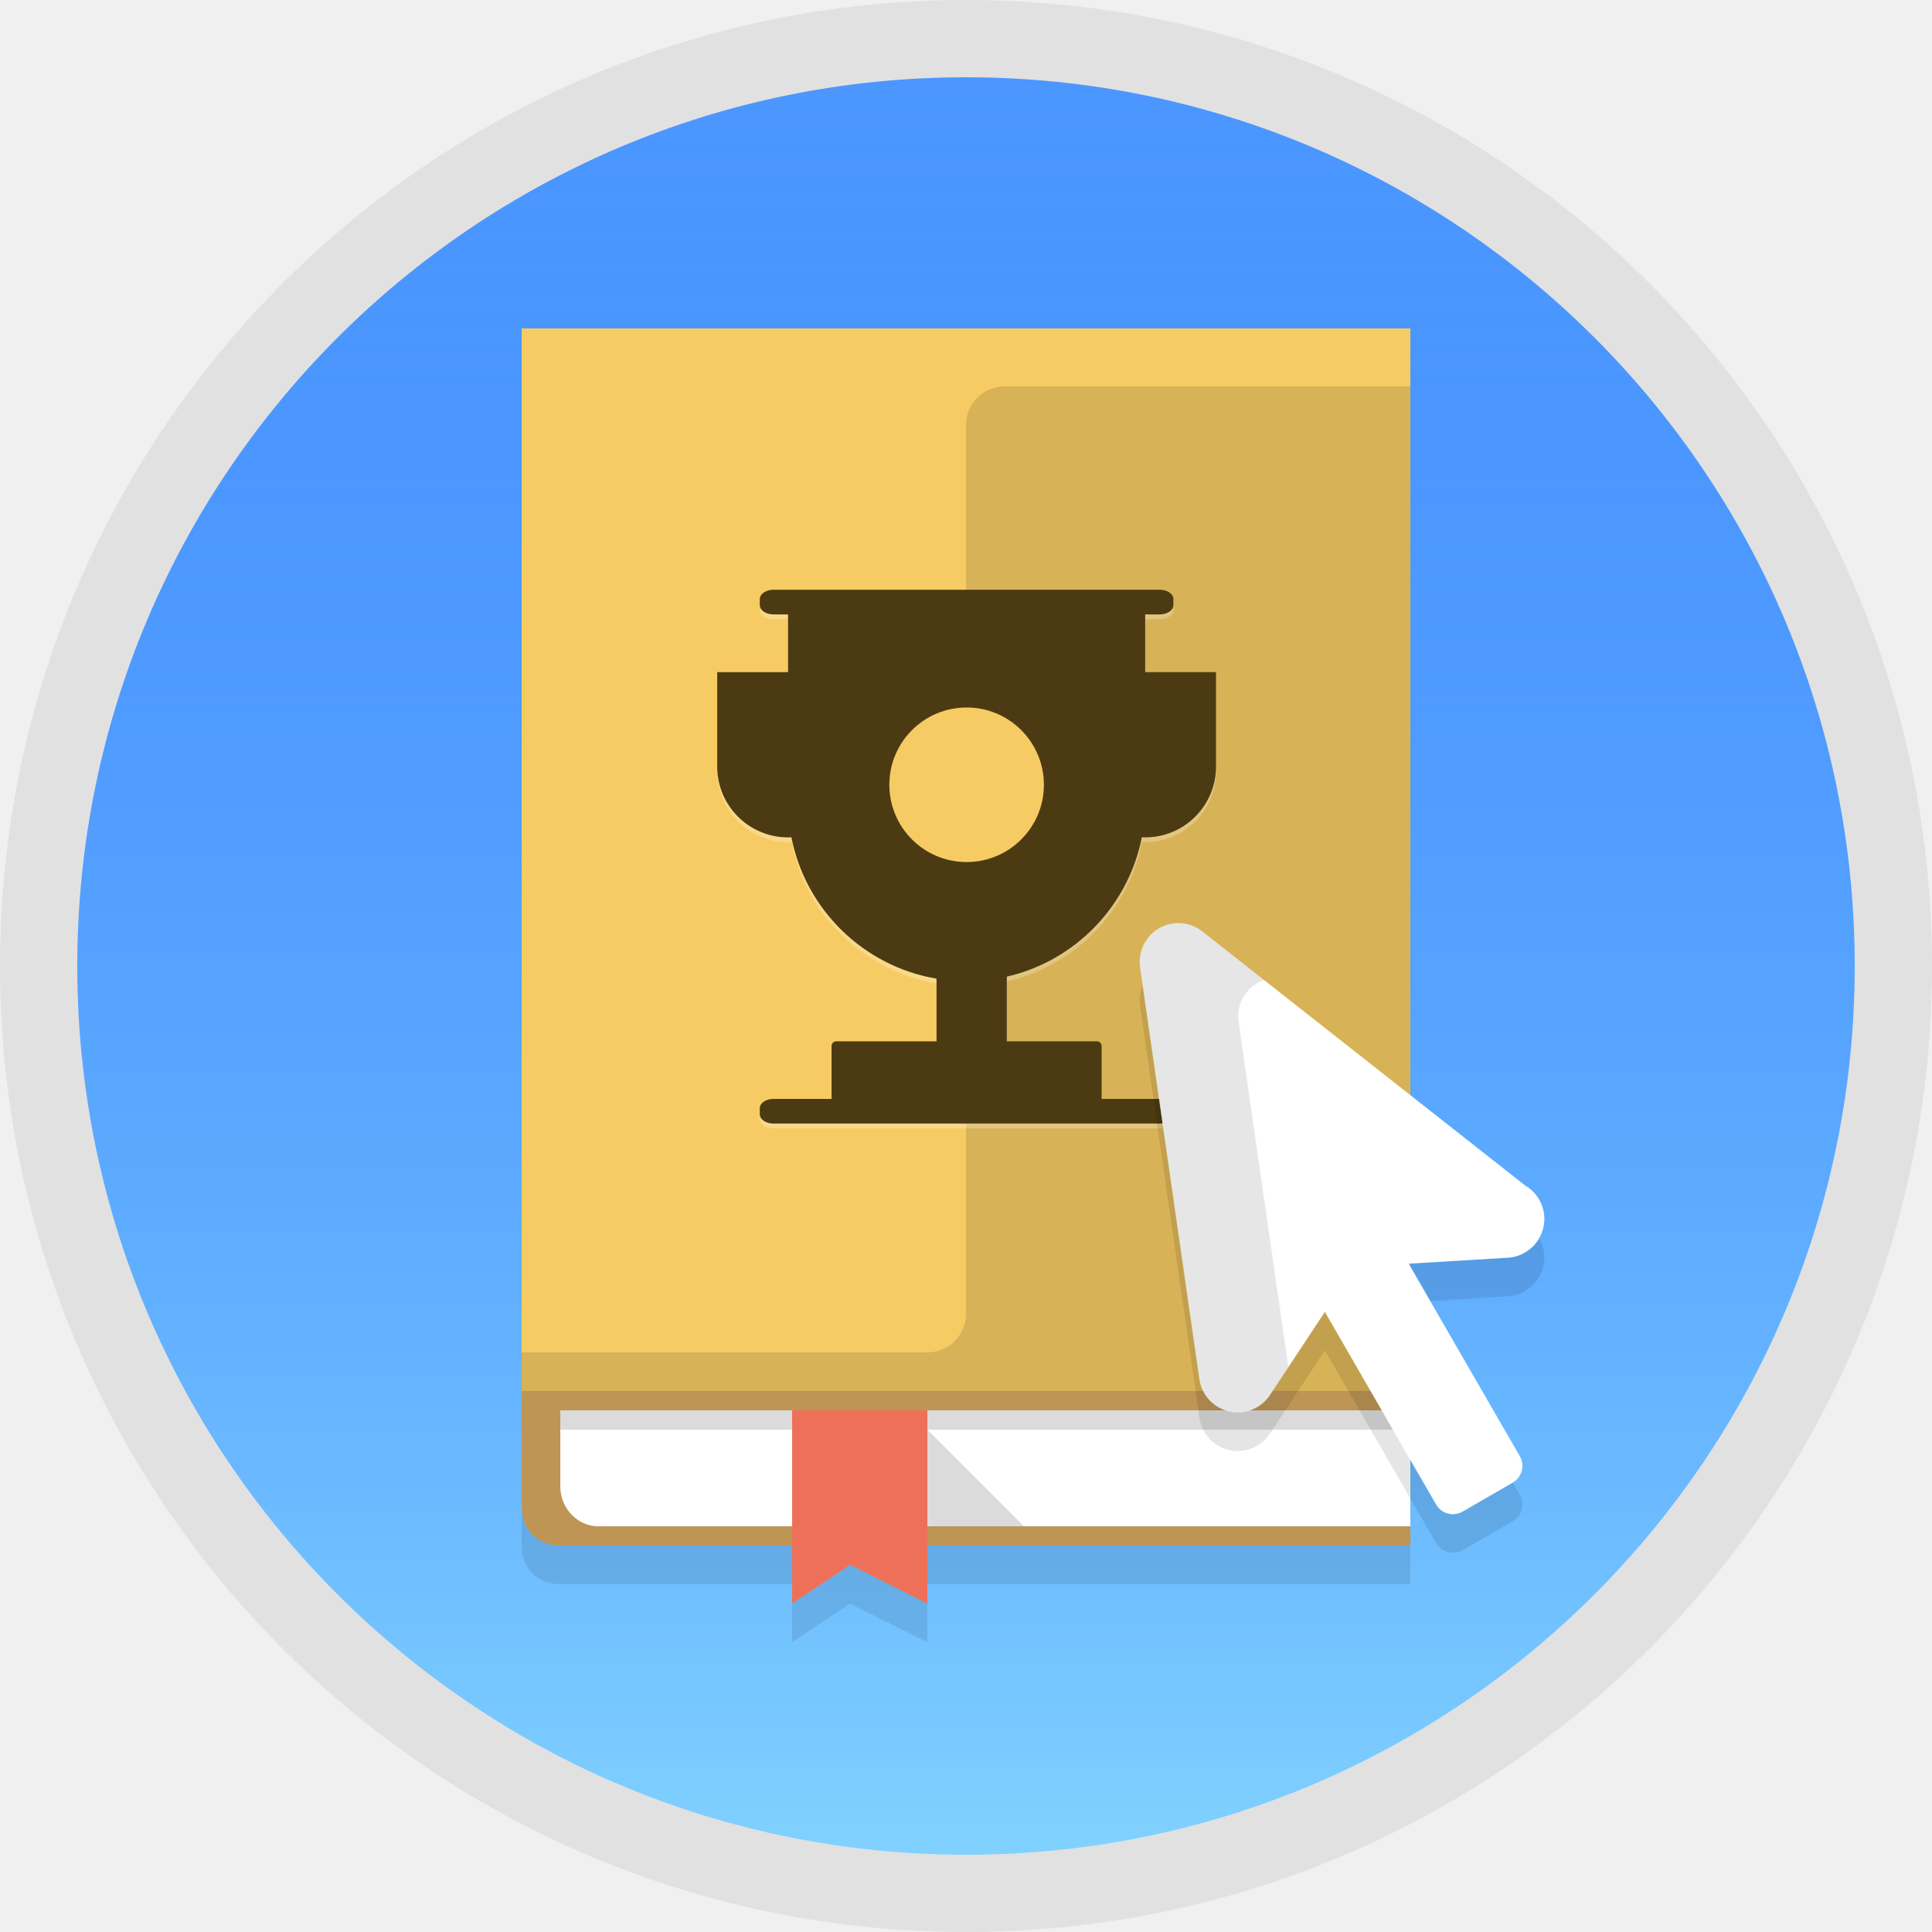
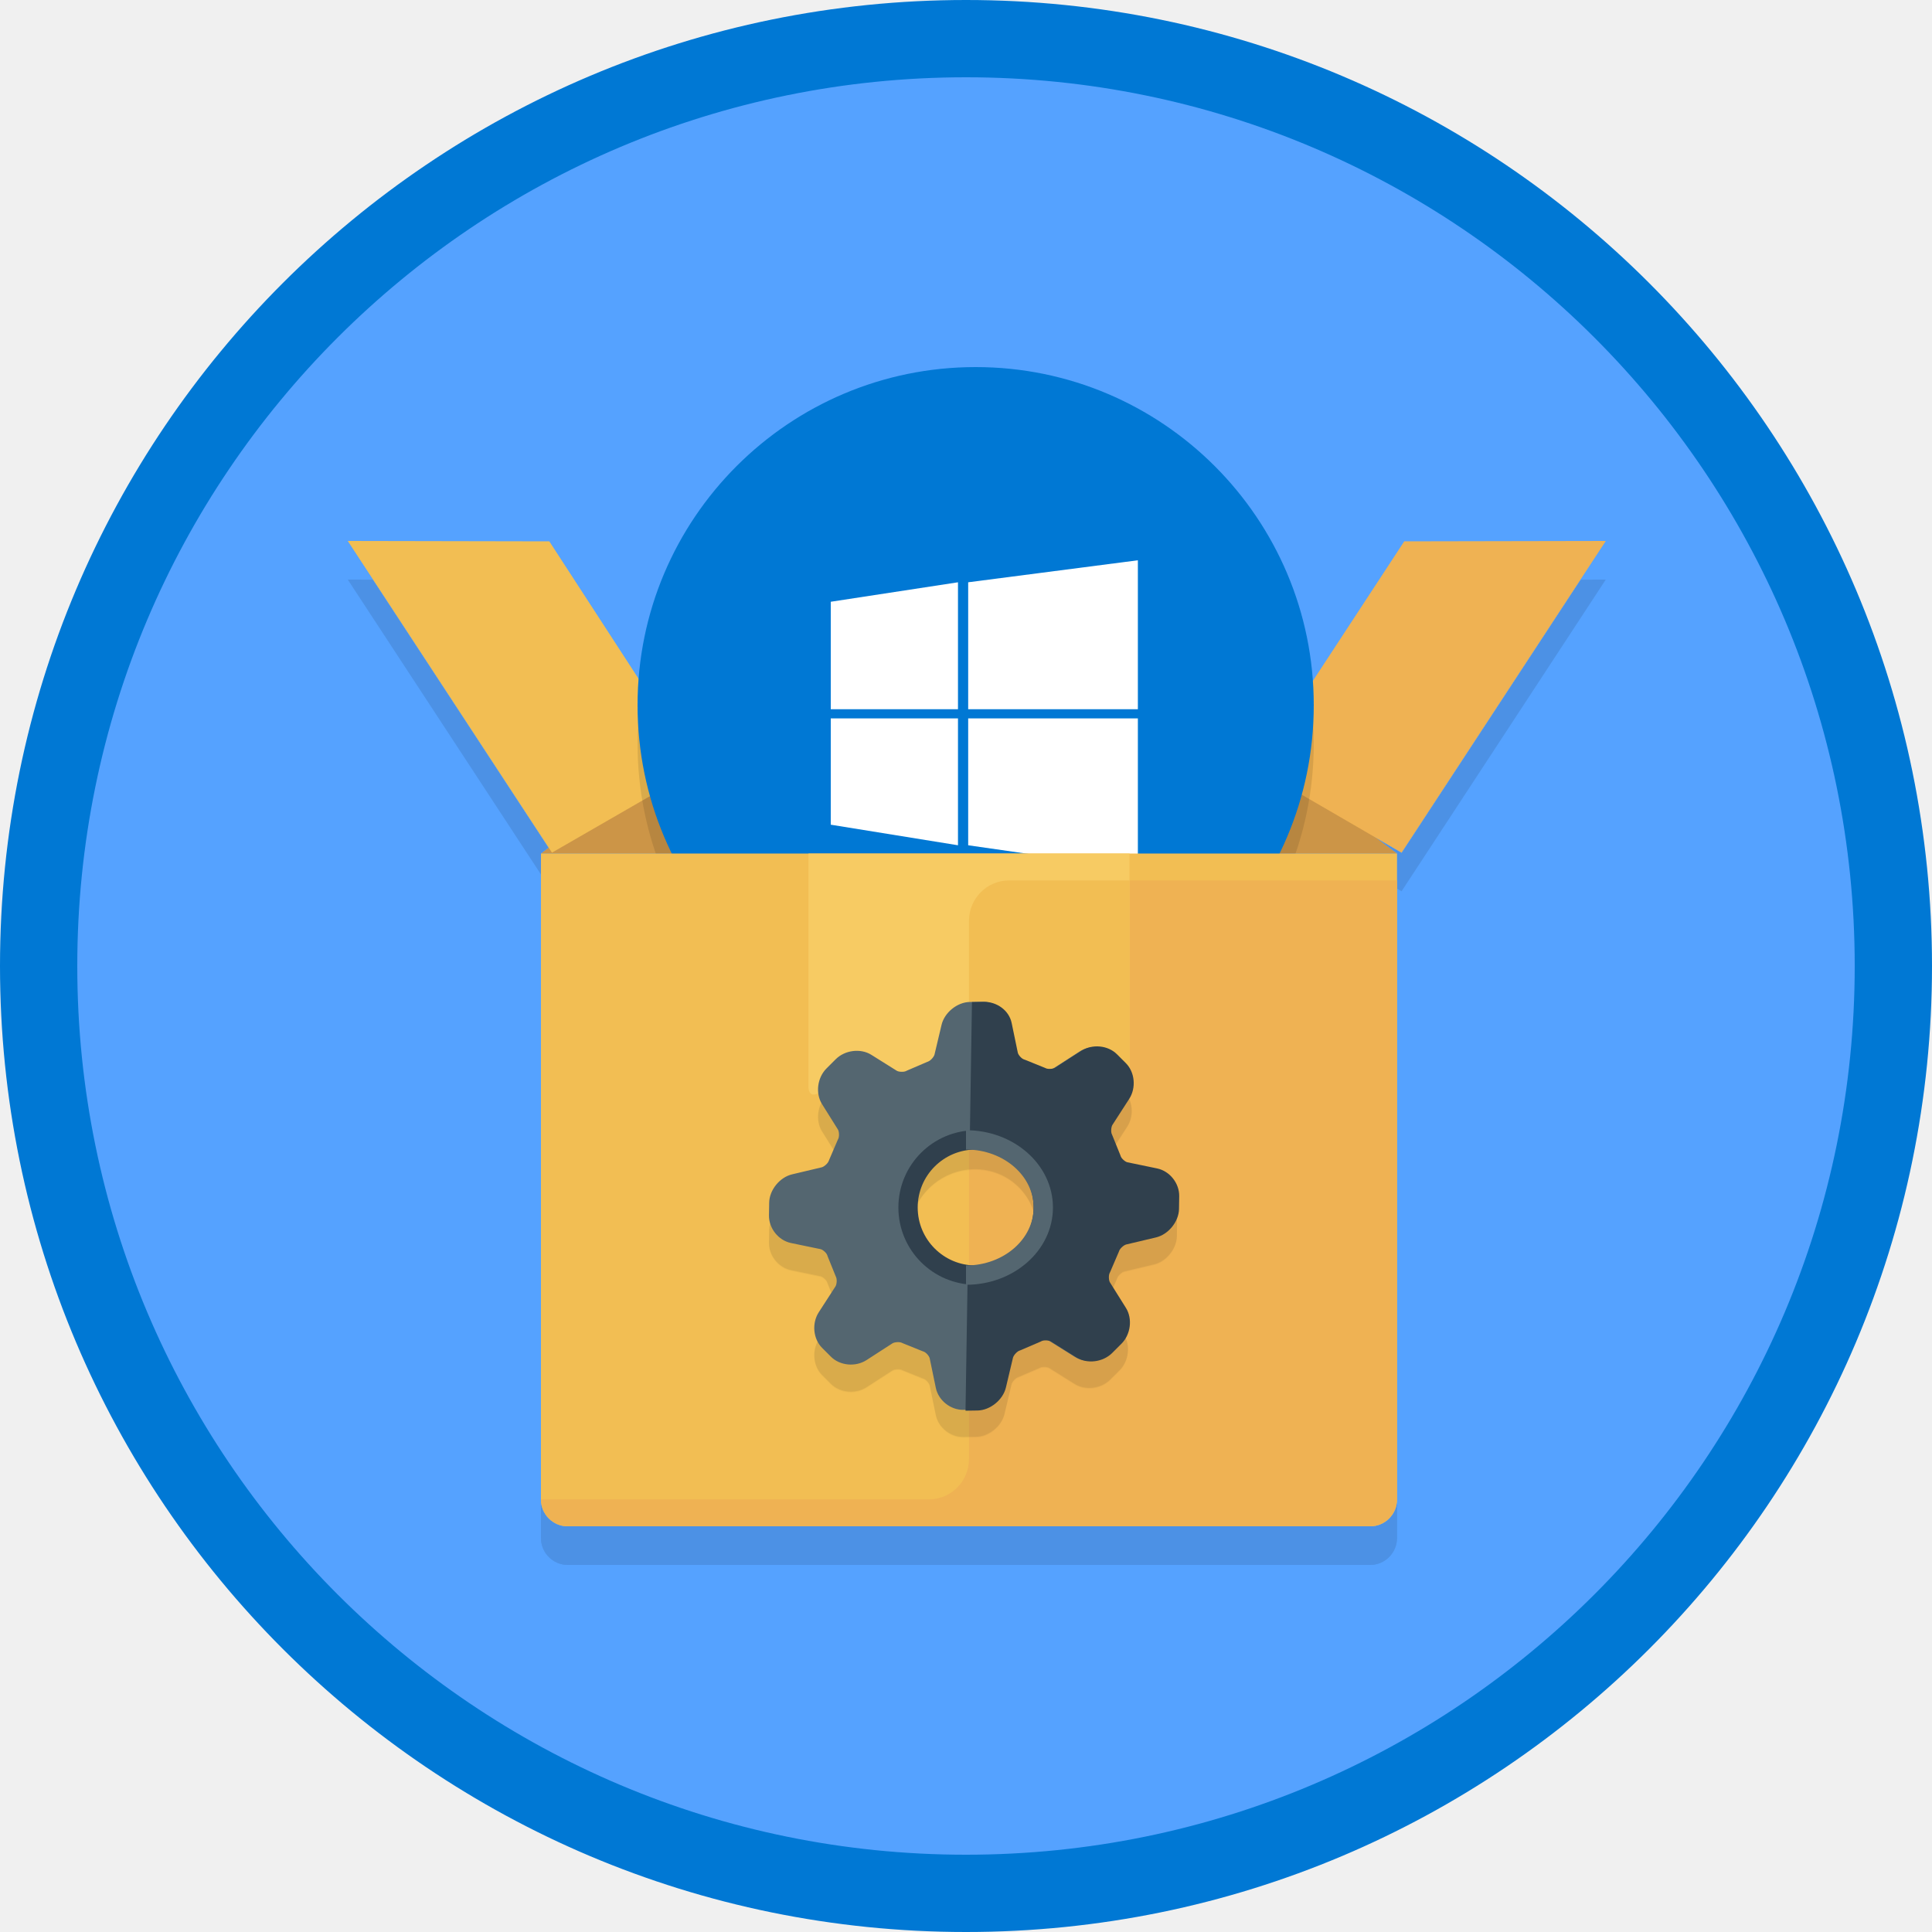
<svg xmlns="http://www.w3.org/2000/svg" xmlns:xlink="http://www.w3.org/1999/xlink" width="100px" height="100px" viewBox="0 0 100 100" version="1.1">
  <defs>
-     <linearGradient x1="50%" y1="100%" x2="50%" y2="3.061617e-15%" id="linearGradient-1">
-       <stop stop-color="#FFFFFF" stop-opacity="0.738" offset="0%" />
-       <stop stop-color="#000000" stop-opacity="0.151" offset="100%" />
-     </linearGradient>
-     <rect id="path-2" x="0" y="0" width="96" height="96" rx="48" />
-     <filter x="-8.3%" y="-5.9%" width="116.7%" height="111.8%" filterUnits="objectBoundingBox" id="filter-4">
+     <rect id="path-1" x="0" y="0" width="96" height="96" rx="48" />
+     <filter x="-6.1%" y="-6.7%" width="112.1%" height="113.3%" filterUnits="objectBoundingBox" id="filter-3">
      <feOffset dx="0" dy="2" in="SourceAlpha" result="shadowOffsetOuter1" />
-       <feColorMatrix values="0 0 0 0 0   0 0 0 0 0   0 0 0 0 0  0 0 0 0.096 0" type="matrix" in="shadowOffsetOuter1" result="shadowMatrixOuter1" />
+       <feColorMatrix values="0 0 0 0 0   0 0 0 0 0   0 0 0 0 0  0 0 0 0.1 0" type="matrix" in="shadowOffsetOuter1" result="shadowMatrixOuter1" />
      <feMerge>
        <feMergeNode in="shadowMatrixOuter1" />
        <feMergeNode in="SourceGraphic" />
      </feMerge>
    </filter>
-     <path d="M3.789,1.332 L3.034,1.332 C2.643,1.332 2.326,1.116 2.326,0.849 L2.326,0.816 L2.326,0.539 C2.326,0.272 2.643,0.056 3.034,0.056 L22.511,0.056 L23.03,0.056 C23.42,0.056 23.736,0.272 23.736,0.539 L23.736,0.849 C23.736,1.116 23.42,1.332 23.03,1.332 L22.275,1.332 L22.275,4.319 L25.941,4.319 L25.941,9.208 C25.941,11.232 24.3,12.873 22.275,12.873 C22.217,12.873 22.158,12.872 22.101,12.869 C21.398,16.438 18.641,19.269 15.113,20.081 L15.113,23.428 L19.776,23.428 C19.911,23.428 20.022,23.538 20.022,23.675 L20.022,26.409 L22.511,26.409 L23.03,26.409 C23.42,26.409 23.736,26.626 23.736,26.893 L23.736,27.202 C23.736,27.47 23.42,27.686 23.03,27.686 L3.034,27.686 C2.643,27.686 2.326,27.47 2.326,27.202 L2.326,27.17 L2.326,26.893 C2.326,26.626 2.643,26.409 3.034,26.409 L6.041,26.409 L6.041,23.675 C6.041,23.538 6.152,23.428 6.288,23.428 L11.474,23.428 L11.474,20.185 C7.696,19.544 4.7,16.613 3.963,12.869 C3.905,12.872 3.847,12.873 3.789,12.873 C1.764,12.873 0.122,11.232 0.122,9.208 L0.122,4.319 L3.789,4.319 L3.789,1.332 Z" id="path-5" />
-     <filter x="-0.5%" y="-0.5%" width="101.0%" height="101.8%" filterUnits="objectBoundingBox" id="filter-6">
-       <feOffset dx="0" dy="0.25" in="SourceAlpha" result="shadowOffsetOuter1" />
-       <feColorMatrix values="0 0 0 0 1   0 0 0 0 1   0 0 0 0 1  0 0 0 0.249 0" type="matrix" in="shadowOffsetOuter1" />
+     <circle id="path-4" cx="32.5" cy="17.5" r="17.5" />
+     <filter x="-2.9%" y="-2.9%" width="105.7%" height="111.4%" filterUnits="objectBoundingBox" id="filter-5">
+       <feOffset dx="0" dy="2" in="SourceAlpha" result="shadowOffsetOuter1" />
+       <feColorMatrix values="0 0 0 0 0   0 0 0 0 0   0 0 0 0 0  0 0 0 0.1 0" type="matrix" in="shadowOffsetOuter1" />
    </filter>
-     <filter x="-13.3%" y="-11.1%" width="126.7%" height="122.2%" filterUnits="objectBoundingBox" id="filter-7">
-       <feOffset dx="0" dy="2" in="SourceAlpha" result="shadowOffsetOuter1" />
-       <feColorMatrix values="0 0 0 0 0   0 0 0 0 0   0 0 0 0 0  0 0 0 0.103 0" type="matrix" in="shadowOffsetOuter1" result="shadowMatrixOuter1" />
-       <feMerge>
-         <feMergeNode in="shadowMatrixOuter1" />
-         <feMergeNode in="SourceGraphic" />
-       </feMerge>
+     <path d="M14.074,10.908 C14.074,12.699 12.57,14.155 10.723,14.155 C8.875,14.155 7.372,12.699 7.372,10.908 C7.372,9.118 8.875,7.661 10.723,7.661 C12.57,7.661 14.074,9.118 14.074,10.908 Z M18.708,8.824 C18.581,8.797 18.382,8.621 18.342,8.5 C18.337,8.484 18.331,8.468 18.323,8.452 L17.894,7.439 C17.886,7.422 17.878,7.404 17.869,7.387 C17.808,7.275 17.82,7.017 17.89,6.911 L18.747,5.606 C19.111,5.052 19.02,4.255 18.542,3.791 L18.068,3.332 C17.6,2.878 16.754,2.788 16.195,3.133 L14.848,3.963 C14.803,3.991 14.697,4.021 14.571,4.021 C14.467,4.021 14.391,4.001 14.356,3.984 C14.339,3.975 14.321,3.967 14.302,3.96 L13.258,3.543 C13.242,3.537 13.225,3.53 13.208,3.526 C13.083,3.487 12.902,3.294 12.874,3.17 L12.528,1.661 C12.381,1.02 11.735,0.518 11.058,0.518 L10.388,0.518 C9.71,0.518 9.065,1.02 8.918,1.661 L8.571,3.171 C8.543,3.294 8.362,3.487 8.238,3.526 C8.221,3.53 8.204,3.537 8.187,3.543 L7.143,3.96 C7.124,3.967 7.106,3.975 7.089,3.984 C7.055,4.001 6.978,4.021 6.875,4.021 C6.749,4.021 6.642,3.991 6.597,3.963 L5.25,3.133 C4.691,2.788 3.845,2.879 3.378,3.332 L2.904,3.791 C2.425,4.255 2.335,5.053 2.698,5.606 L3.555,6.911 C3.625,7.018 3.637,7.275 3.577,7.387 C3.568,7.404 3.559,7.422 3.552,7.439 L3.122,8.452 C3.115,8.468 3.109,8.484 3.103,8.5 C3.063,8.621 2.865,8.797 2.737,8.824 L1.179,9.159 C0.518,9.302 -9.09494702e-12,9.927 -9.09494702e-12,10.584 L-9.09494702e-12,11.233 C-9.09494702e-12,11.889 0.518,12.515 1.179,12.657 L2.737,12.992 C2.865,13.02 3.063,13.195 3.103,13.316 C3.109,13.333 3.115,13.349 3.122,13.365 L3.552,14.377 C3.559,14.395 3.567,14.412 3.577,14.429 C3.637,14.541 3.625,14.799 3.555,14.905 L2.698,16.21 C2.334,16.764 2.425,17.561 2.904,18.025 L3.378,18.485 C3.844,18.937 4.69,19.029 5.251,18.684 L6.597,17.854 C6.642,17.825 6.749,17.795 6.875,17.795 C6.978,17.795 7.055,17.815 7.089,17.832 C7.106,17.841 7.124,17.849 7.143,17.856 L8.187,18.273 C8.204,18.28 8.221,18.286 8.238,18.291 C8.362,18.33 8.543,18.522 8.571,18.646 L8.918,20.156 C9.065,20.796 9.71,21.298 10.388,21.298 L11.058,21.298 C11.735,21.298 12.38,20.796 12.528,20.156 L12.874,18.646 C12.902,18.522 13.083,18.33 13.208,18.291 C13.225,18.286 13.242,18.28 13.258,18.273 L14.302,17.856 C14.321,17.849 14.339,17.841 14.356,17.832 C14.391,17.815 14.467,17.795 14.57,17.795 C14.696,17.795 14.803,17.825 14.848,17.854 L16.195,18.683 C16.754,19.029 17.6,18.937 18.068,18.485 L18.542,18.026 C19.02,17.562 19.111,16.764 18.747,16.21 L17.89,14.905 C17.82,14.799 17.808,14.541 17.869,14.429 C17.878,14.412 17.886,14.395 17.894,14.377 L18.323,13.365 C18.331,13.349 18.337,13.333 18.342,13.316 C18.382,13.195 18.581,13.02 18.709,12.992 L20.266,12.657 C20.927,12.515 21.445,11.889 21.445,11.233 L21.445,10.584 C21.445,9.927 20.927,9.302 20.266,9.16 L18.708,8.824 Z" id="path-6" />
+     <filter x="-7.0%" y="-2.4%" width="109.3%" height="109.6%" filterUnits="objectBoundingBox" id="filter-7">
+       <feOffset dx="-1" dy="1" in="SourceAlpha" result="shadowOffsetOuter1" />
+       <feColorMatrix values="0 0 0 0 0   0 0 0 0 0   0 0 0 0 0  0 0 0 0.1 0" type="matrix" in="shadowOffsetOuter1" />
    </filter>
-     <path d="M24.748,24.446 L16.847,4.693 C16.544,3.934 15.807,3.436 14.99,3.436 C14.173,3.436 13.436,3.934 13.133,4.693 L5.133,24.693 C4.825,25.464 5.025,26.345 5.635,26.908 C6.248,27.471 7.141,27.595 7.884,27.225 L14.99,23.672 L22.095,27.225 C22.38,27.367 22.685,27.436 22.99,27.436 C22.997,27.435 23.004,27.435 23.009,27.436 C24.115,27.436 25.009,26.54 25.009,25.436 C25.009,25.076 24.915,24.738 24.748,24.446" id="path-8" />
-     <filter x="-12.5%" y="-10.4%" width="125.0%" height="120.8%" filterUnits="objectBoundingBox" id="filter-9">
-       <feOffset dx="3" dy="5" in="SourceAlpha" result="shadowOffsetInner1" />
-       <feComposite in="shadowOffsetInner1" in2="SourceAlpha" operator="arithmetic" k2="-1" k3="1" result="shadowInnerInner1" />
-       <feColorMatrix values="0 0 0 0 0   0 0 0 0 0   0 0 0 0 0  0 0 0 0.098 0" type="matrix" in="shadowInnerInner1" />
-     </filter>
+     <path d="M0.36,6.878 C2.355,6.878 3.97,5.412 3.97,3.603 L3.97,3.603 C3.97,1.794 2.355,0.328 0.36,0.328 L0.36,0.328 L0.36,6.878 Z" id="path-8" />
  </defs>
  <g id="Badges" stroke="none" stroke-width="1" fill="none" fill-rule="evenodd">
-     <g id="Special-Badges" transform="translate(-50, -860)">
-       <g id="Special-Badges/generic-badge" transform="translate(50, 860)">
+     <g id="M365-Fundamentals-2" transform="translate(-50, -860)">
+       <g id="M365-Fundamentals/explore-windows-as-a-service" transform="translate(50, 860)">
        <g id="Mask" transform="translate(2, 2)">
-           <mask id="mask-3" fill="white">
-             <use xlink:href="#path-2" />
+           <mask id="mask-2" fill="white">
+             <use xlink:href="#path-1" />
          </mask>
-           <g id="BG">
-             <use fill="#55A2FF" xlink:href="#path-2" />
-             <use fill-opacity="0.75" fill="url(#linearGradient-1)" style="mix-blend-mode: overlay;" xlink:href="#path-2" />
-           </g>
-           <g id="Book-1" filter="url(#filter-4)" mask="url(#mask-3)">
-             <g transform="translate(24, 14)" id="Book">
-               <g transform="translate(0.167481, 0.387536)">
-                 <path d="M0.833,55.612 L0.833,61.612 C0.84,62.807 1.671,63.615 2.833,63.612 L46.833,63.612 L46.833,55.612 L0.833,55.612 Z" id="Shape" fill="#BE9555" fill-rule="nonzero" />
-                 <path d="M2.833,56.612 L2.833,60.612 C2.867,61.718 3.753,62.615 4.788,62.612 L46.833,62.612 L46.833,56.612 L2.833,56.612 Z" id="Shape" fill="#FFFFFF" fill-rule="nonzero" />
-                 <polygon id="Shape" fill="#4F4D52" fill-rule="nonzero" opacity="0.2" points="2.833 56.612 2.833 57.612 46.833 57.612 46.833 56.612" />
-                 <polygon id="Shape" fill="#4F4D52" fill-rule="nonzero" opacity="0.2" points="20.833 56.612 26.833 62.612 20.833 62.612" />
-                 <polygon id="Shape" fill="#EF6F59" fill-rule="nonzero" points="21.833 66.612 17.833 64.612 14.833 66.612 14.833 56.612 21.833 56.612" />
-                 <polygon id="Shape" fill="#F7CB64" fill-rule="nonzero" points="46.833 55.612 0.833 55.612 0.833 0.612 46.833 0.612" />
-                 <path d="M23.833,51.612 C23.833,52.716 22.938,53.612 21.833,53.612 L0.833,53.612 L0.833,55.612 L46.833,55.612 L46.833,3.612 L25.833,3.612 C24.727,3.612 23.833,4.507 23.833,5.612 L23.833,51.612 Z" id="Fill-361" fill-opacity="0.127" fill="#000000" />
+           <use id="BG" fill="#55A2FF" xlink:href="#path-1" />
+           <g id="Open-Box" filter="url(#filter-3)" mask="url(#mask-2)">
+             <g transform="translate(16, 17)" id="Cardboard-Box">
+               <g>
+                 <path d="M54.308,25.179 L10.001,25.179 L14.432,21.836 C15.041,21.376 16.163,21 16.924,21 L47.386,21 C48.148,21 49.269,21.376 49.878,21.836 L54.308,25.179" id="Fill-680" fill="#CC9547" />
+                 <polygon id="Path-71" fill="#F2BE53" fill-rule="nonzero" points="10.57 25.133 18.084 20.8 10.433 9.02 0 9" />
+                 <polygon id="Path-71" fill="#EFB252" fill-rule="nonzero" points="54.545 25.133 47 20.753 54.683 9.02 65.116 9" />
+                 <g id="Oval">
+                   <use fill="black" fill-opacity="1" filter="url(#filter-5)" xlink:href="#path-4" />
+                   <use fill="#0078D4" fill-rule="evenodd" xlink:href="#path-4" />
+                 </g>
+                 <g id="windows-10" transform="translate(25, 10)" fill="#FFFFFF">
+                   <polygon id="Path-103" points="2.27373675e-13 2.147 2.27373675e-13 7.71 6.585 7.71 6.585 1.139" />
+                   <polygon id="Path-104" points="7.113 7.71 15.896 7.71 15.896 0 7.113 1.139" />
+                   <polygon id="Path-105" points="4.54747351e-13 8.185 4.54747351e-13 13.686 6.585 14.751 6.585 8.185" />
+                   <polygon id="Path-106" points="7.113 8.185 7.113 14.751 15.896 16.01 15.896 8.185" />
+                 </g>
+                 <path d="M54.308,58.607 C54.308,59.373 53.685,60 52.923,60 L11.385,60 C10.622,60 10,59.373 10,58.607 L10.001,25.179 L54.308,25.179 L54.308,58.607" id="Fill-681" fill="#F2BE53" />
+                 <path d="M52.923,60 C53.685,60 54.308,59.373 54.308,58.607 L54.308,26.571 L34.231,26.571 C33.084,26.571 32.154,27.505 32.154,28.661 L32.154,56.518 C32.154,57.674 31.224,58.607 30.077,58.607 L10,58.607 C10,59.373 10.622,60 11.385,60 L52.923,60" id="Fill-683" fill="#EFB252" />
+                 <path d="M23.847,25.179 L23.847,37.262 C23.847,37.645 24.096,37.77 24.401,37.54 L26.062,36.287 C26.367,36.057 26.865,36.057 27.17,36.287 L28.831,37.54 C29.136,37.77 29.635,37.77 29.939,37.54 L31.601,36.287 C31.905,36.057 32.404,36.057 32.708,36.287 L34.37,37.54 C34.675,37.77 35.173,37.77 35.478,37.54 L37.139,36.287 C37.444,36.057 37.942,36.057 38.247,36.287 L39.908,37.54 C40.213,37.77 40.462,37.645 40.462,37.262 L40.462,25.179 L23.847,25.179" id="Fill-684" fill="#F7CB64" />
+                 <path d="M34.231,26.571 C33.084,26.571 32.154,27.505 32.154,28.661 L32.154,36.112 C32.355,36.112 32.556,36.175 32.708,36.287 L34.37,37.54 C34.675,37.77 35.173,37.77 35.478,37.54 L37.139,36.287 C37.444,36.057 37.942,36.057 38.247,36.287 L39.908,37.54 C40.213,37.77 40.462,37.645 40.462,37.262 L40.462,26.571 L34.231,26.571" id="Fill-685" fill="#F2BE53" />
              </g>
            </g>
          </g>
-           <g id="Trophey" mask="url(#mask-3)">
-             <g transform="translate(35, 28.46969)">
-               <g id="Combined-Shape" fill="none">
-                 <use fill="black" fill-opacity="1" filter="url(#filter-6)" xlink:href="#path-5" />
-                 <use fill="#4C3B12" fill-rule="evenodd" xlink:href="#path-5" />
+           <g id="Gear" mask="url(#mask-2)">
+             <g transform="translate(33, 44)">
+               <g id="Gear-1" transform="translate(15.62431, 16.28165) rotate(-45) translate(-15.62431, -16.28165) translate(4.624311, 5.281651)">
+                 <g id="Fill-376">
+                   <use fill="black" fill-opacity="1" filter="url(#filter-7)" xlink:href="#path-6" />
+                   <use fill="#546670" fill-rule="evenodd" xlink:href="#path-6" />
+                 </g>
+                 <path d="M6.627,17.929 C6.673,17.901 6.78,17.87 6.906,17.87 C7.01,17.87 7.087,17.89 7.121,17.908 C7.139,17.916 7.157,17.925 7.175,17.932 L8.224,18.351 C8.241,18.357 8.258,18.363 8.275,18.368 C8.4,18.407 8.582,18.6 8.61,18.725 L8.958,20.241 C9.105,20.884 9.754,21.388 10.434,21.388 L11.107,21.388 C11.787,21.388 12.435,20.884 12.583,20.241 L12.931,18.725 C12.959,18.6 13.141,18.407 13.266,18.368 C13.283,18.363 13.3,18.357 13.316,18.351 L14.365,17.932 C14.384,17.925 14.402,17.916 14.419,17.908 C14.454,17.89 14.531,17.87 14.634,17.87 C14.761,17.87 14.868,17.901 14.913,17.929 L16.265,18.763 C16.827,19.109 17.677,19.017 18.147,18.563 L18.622,18.102 C19.103,17.636 19.194,16.835 18.829,16.279 L17.968,14.969 C17.898,14.862 17.886,14.603 17.947,14.491 C17.956,14.473 17.964,14.456 17.972,14.438 L18.403,13.422 C18.41,13.406 18.417,13.389 18.422,13.373 C18.462,13.251 18.661,13.075 18.79,13.048 L20.354,12.711 C21.018,12.568 21.538,11.94 21.538,11.281 L21.538,10.629 C21.538,9.969 21.018,9.341 20.354,9.199 L18.79,8.861 C18.661,8.834 18.462,8.658 18.422,8.537 C18.417,8.52 18.41,8.504 18.403,8.488 L17.972,7.471 C17.964,7.454 17.956,7.436 17.947,7.419 C17.886,7.307 17.898,7.047 17.968,6.941 L18.829,5.63 C19.194,5.074 19.066,4.309 18.586,3.843 L18.141,3.413 L13.001,8.393 C13.611,8.984 14.135,10.056 14.135,10.955 C14.135,12.753 12.626,14.215 10.77,14.215 C9.843,14.215 8.834,13.611 8.225,13.021 L2.95,18.132 L3.394,18.563 C3.863,19.017 4.712,19.109 5.275,18.763 L6.627,17.929 Z" id="Fill-377" fill="#30404D" />
              </g>
-               <circle id="Oval" fill="#F7CB64" fill-rule="evenodd" cx="13.032" cy="10.15" r="4" />
-             </g>
-           </g>
-           <g id="Group-8" filter="url(#filter-7)" mask="url(#mask-3)">
-             <g transform="translate(49, 41)">
-               <rect id="Rectangle" fill="#FFFFFF" fill-rule="evenodd" transform="translate(20, 24.09644) rotate(-30) translate(-20, -24.09644) " x="17.5" y="12.096" width="5" height="24" rx="1" />
-               <g id="Fill-188" fill="none" transform="translate(15, 15.43619) rotate(-30) translate(-15, -15.43619) ">
-                 <use fill="#FFFFFF" fill-rule="evenodd" xlink:href="#path-8" />
-                 <use fill="black" fill-opacity="1" filter="url(#filter-9)" xlink:href="#path-8" />
+               <g id="Gear-2" transform="translate(12, 13)">
+                 <path d="M3.5,7 C5.433,7 7,5.433 7,3.5 C7,1.567 5.433,0 3.5,0 C1.567,0 0,1.567 0,3.5 C0,5.433 1.567,7 3.5,7 Z" id="Stroke-4" stroke="#30404D" />
+                 <g id="Group-8" transform="translate(3, 0)">
+                   <mask id="mask-9" fill="white">
+                     <use xlink:href="#path-8" />
+                   </mask>
+                   <g id="Clip-7" />
+                   <polygon id="Stroke-6" stroke="#C4C4C4" mask="url(#mask-9)" points="-6.857 10.154 7.579 10.154 7.579 -2.948 -6.857 -2.948" />
+                 </g>
+                 <path d="M3,7 C5.21,7 7,5.433 7,3.5 C7,1.567 5.21,0 3,0" id="Stroke-9" stroke="#546670" />
              </g>
            </g>
          </g>
        </g>
-         <rect id="Azure-Border" stroke="#E1E1E1" stroke-width="4" x="2" y="2" width="96" height="96" rx="48" />
+         <g id="Azure-Border" stroke="#0078D4" stroke-width="4">
+           <rect x="2" y="2" width="96" height="96" rx="48" />
+         </g>
      </g>
    </g>
  </g>
</svg>
